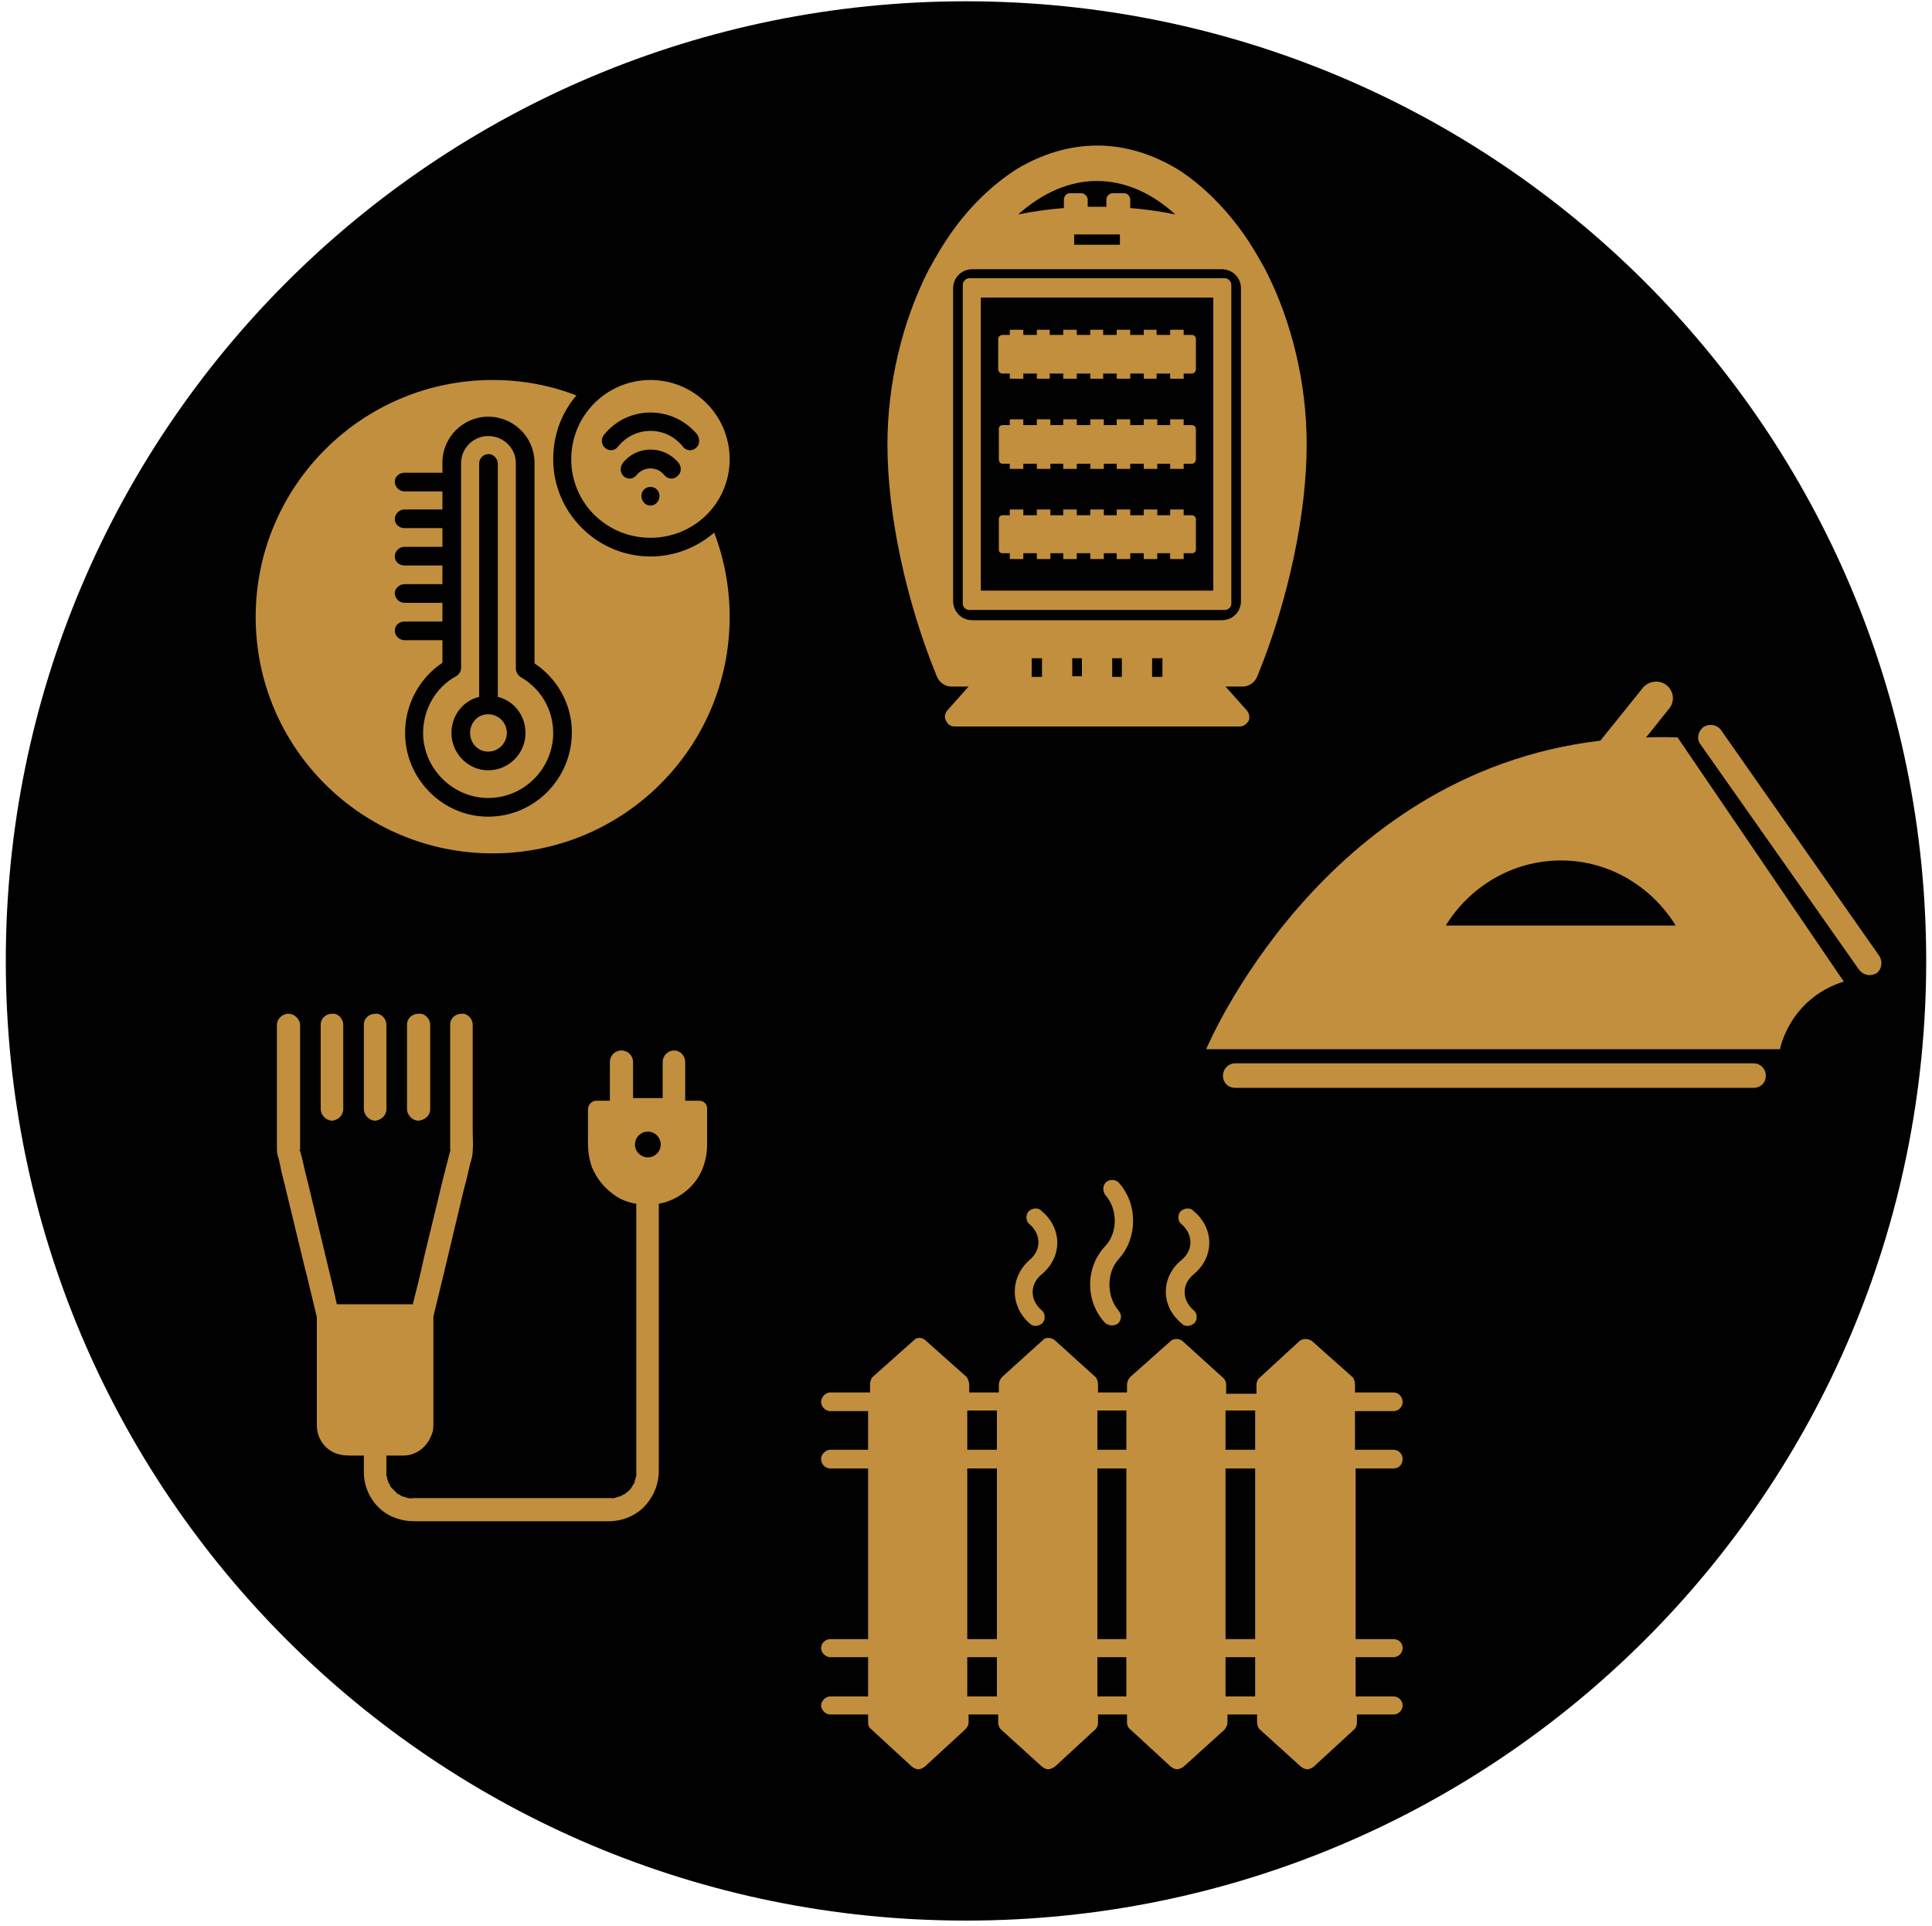
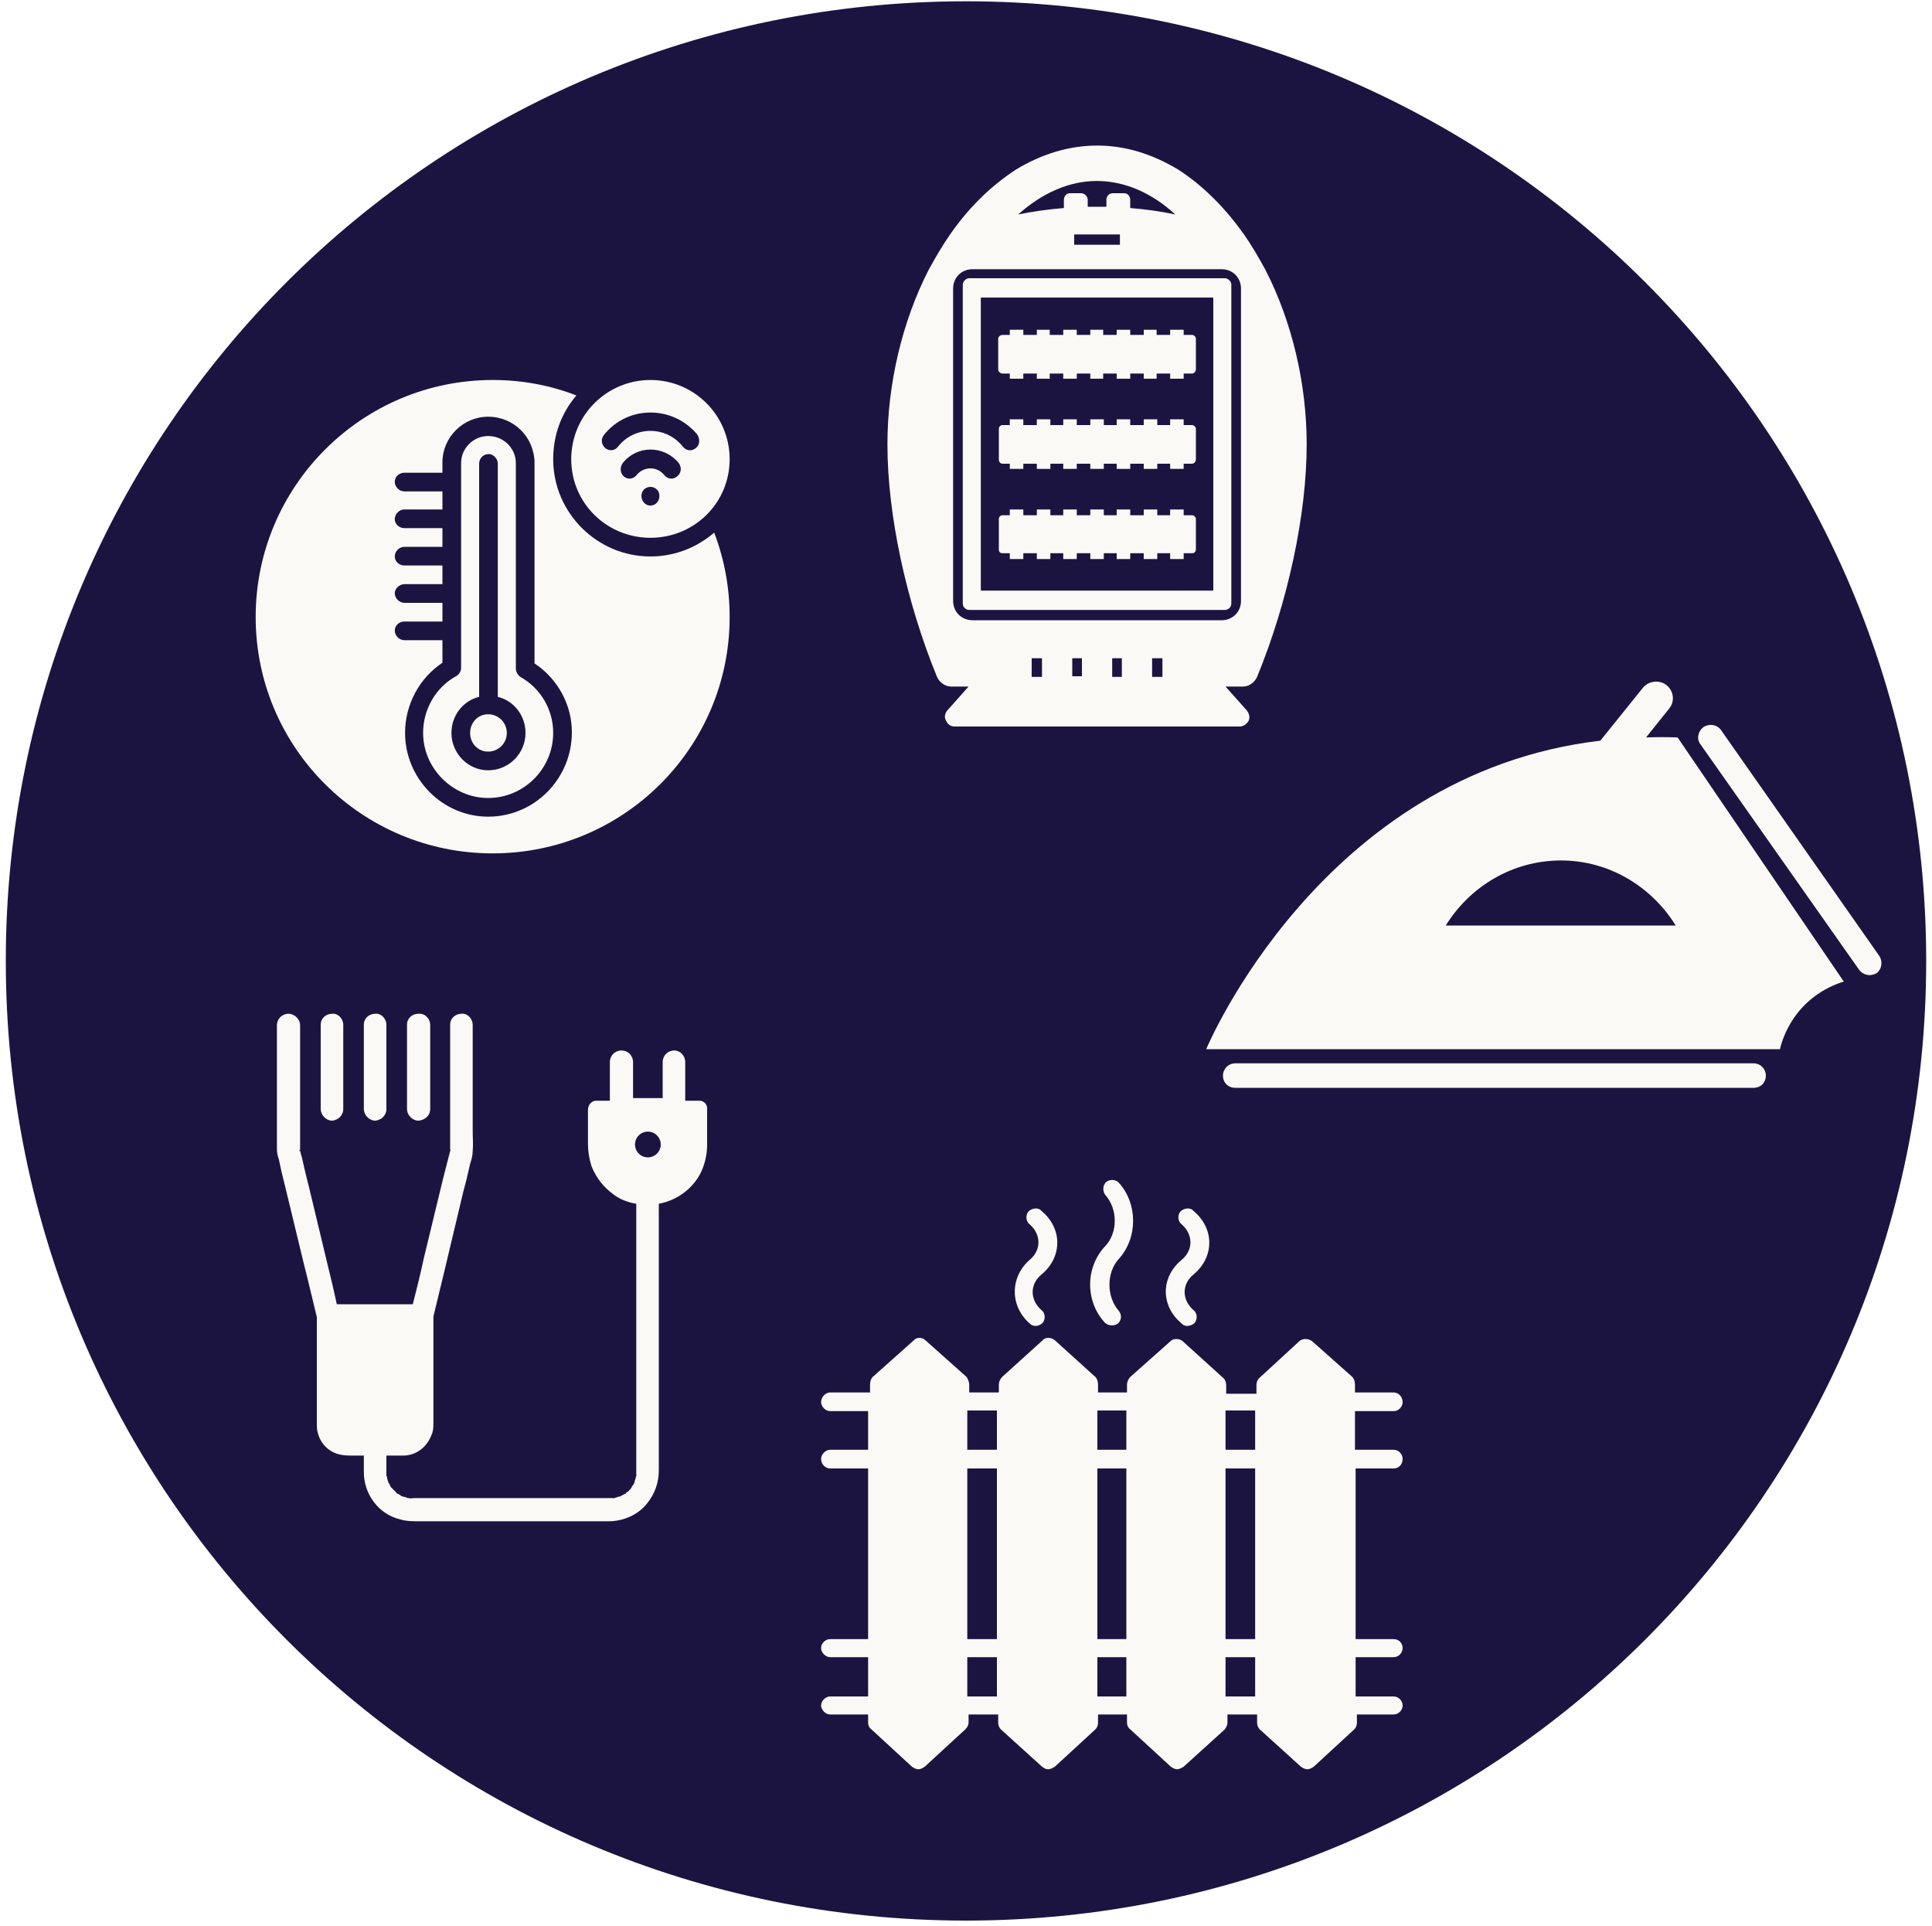
<svg xmlns="http://www.w3.org/2000/svg" version="1.2" viewBox="0 0 300 299" width="300" height="299">
  <style>
- 		.s0 { fill: #010101 } 
- 		.s1 { fill: #c18f3e } 
+ 		.s0 { fill: #1c1440 } 
+ 		.s1 { fill: #faf9f6 } 
	</style>
  <g id="Layer">
    <path id="Layer" class="s0" d="m150 298.2c-82.5 0-149.1-66.6-149.1-149 0-82.4 66.6-149 149.1-149 82.4 0 149.1 66.6 149.1 149 0 82.4-66.7 149-149.1 149z" />
    <g id="Layer">
      <path id="Layer" fill-rule="evenodd" class="s1" d="m202.9 69c0 10.9-2.9 24.4-7.7 36.1-0.4 0.9-1.3 1.5-2.2 1.5h-2.7l3.3 3.7c0.4 0.5 0.5 1.1 0.3 1.6-0.3 0.5-0.8 0.9-1.4 0.9h-44.3c-0.6 0-1.1-0.4-1.3-0.9-0.3-0.5-0.2-1.1 0.2-1.6l3.3-3.7h-2.7c-0.9 0-1.8-0.6-2.2-1.5-4.8-11.7-7.7-25.2-7.7-36.1 0-9.4 2.3-19.1 6.4-27.1 1.1-2 2.2-3.9 3.4-5.6 3-4.3 6.5-7.6 10.2-10 4-2.4 8.2-3.7 12.6-3.7 4.3 0 8.5 1.3 12.5 3.7 3.6 2.3 7 5.6 9.9 9.6l0.3 0.4c1.2 1.7 2.3 3.6 3.4 5.6 4.1 8 6.4 17.6 6.4 27.1zm-44.8-35.7q3.4-0.7 7.1-1v-1.3c0-0.5 0.4-1 0.9-1h1.8c0.5 0 1 0.5 1 1v1.1q0.7 0 1.4 0 0.8 0 1.5 0v-1.1c0-0.5 0.4-1 1-1h1.8c0.5 0 0.9 0.5 0.9 1v1.3q3.7 0.3 7 1c-3.7-3.4-7.9-5.2-12.2-5.2-4.2 0-8.4 1.8-12.2 5.2zm8.7 4.7h7.1v-1.6h-7.1zm-5 64.2h-1.6v2.9h1.6zm6.2 0h-1.5v2.8h1.5zm6.2 0h-1.5v2.9h1.5zm6.3 0h-1.6v2.9h1.6zm-32.5-8.9c0 1.7 1.3 3 3 3h38.7c1.7 0 3-1.3 3-3v-48.5c0-1.7-1.3-3-3-3h-38.7c-1.7 0-3 1.3-3 3z" />
      <path id="Layer" fill-rule="evenodd" class="s1" d="m149.5 44.2c0-0.5 0.5-1 1-1h39.7c0.5 0 1 0.5 1 1v49.5c0 0.6-0.5 1-1 1h-39.7c-0.5 0-1-0.4-1-1zm38.9 2.1q0-0.1-0.1-0.1h-35.9q-0.1 0-0.1 0.1v45.3q0 0.1 0.1 0.1h35.9q0.1 0 0.1-0.1z" />
      <path id="Layer" class="s1" d="m185.7 52.6v4.7c0 0.4-0.3 0.7-0.6 0.7h-1.3v0.8h-2.1v-0.8h-2.1v0.8h-2v-0.8h-2.1v0.8h-2.1v-0.8h-2.1v0.8h-2v-0.8h-2.1v0.8h-2.1v-0.8h-2.1v0.8h-2v-0.8h-2.1v0.8h-2.1v-0.8h-1.1c-0.4 0-0.7-0.3-0.7-0.7v-4.7c0-0.3 0.3-0.6 0.7-0.6h1.1v-0.8h2.1v0.8h2.1v-0.8h2v0.8h2.1v-0.8h2.1v0.8h2.1v-0.8h2v0.8h2.1v-0.8h2.1v0.8h2.1v-0.8h2v0.8h2.1v-0.8h2.1v0.8h1.3c0.3 0 0.6 0.3 0.6 0.6z" />
      <path id="Layer" class="s1" d="m185.7 66.6v4.7c0 0.4-0.3 0.7-0.6 0.7h-1.3v0.8h-2.1v-0.8h-2v0.8h-2.1v-0.8h-2.1v0.8h-2.1v-0.8h-2v0.8h-2.1v-0.8h-2.1v0.8h-2.1v-0.8h-2v0.8h-2.1v-0.8h-2.1v0.8h-2.1v-0.8h-1.1c-0.4 0-0.6-0.3-0.6-0.7v-4.7c0-0.3 0.2-0.6 0.6-0.6h1.1v-0.9h2.1v0.9h2.1v-0.9h2.1v0.9h2v-0.9h2.1v0.9h2.1v-0.9h2.1v0.9h2v-0.9h2.1v0.9h2.1v-0.9h2.1v0.9h2v-0.9h2.1v0.9h1.3c0.3 0 0.6 0.3 0.6 0.6z" />
      <path id="Layer" class="s1" d="m185.7 80.6v4.7c0 0.4-0.3 0.6-0.6 0.6h-1.3v0.9h-2.1v-0.9h-2v0.9h-2.1v-0.9h-2.1v0.9h-2.1v-0.9h-2v0.9h-2.1v-0.9h-2.1v0.9h-2.1v-0.9h-2v0.9h-2.1v-0.9h-2.1v0.9h-2.1v-0.9h-1.1c-0.4 0-0.6-0.2-0.6-0.6v-4.7c0-0.3 0.2-0.6 0.6-0.6h1.1v-0.9h2.1v0.9h2.1v-0.9h2.1v0.9h2v-0.9h2.1v0.9h2.1v-0.9h2.1v0.9h2v-0.9h2.1v0.9h2.1v-0.9h2.1v0.9h2v-0.9h2.1v0.9h1.3c0.3 0 0.6 0.3 0.6 0.6z" />
    </g>
    <g id="Layer">
      <g id="Layer">
        <path id="Layer" fill-rule="evenodd" class="s1" d="m210.5 228v26.5h5.9c0.8 0 1.4 0.6 1.4 1.4 0 0.7-0.6 1.4-1.4 1.4h-5.9v6.1h5.9c0.8 0 1.4 0.7 1.4 1.4 0 0.7-0.6 1.4-1.4 1.4h-5.7v1.3c0 0.3-0.1 0.7-0.4 1l-6.3 5.8c-0.3 0.2-0.6 0.4-1 0.4-0.4 0-0.7-0.2-1-0.4l-6.4-5.8c-0.2-0.2-0.4-0.6-0.4-1v-1.3h-4.6v1.3c0 0.3-0.2 0.7-0.4 1l-6.4 5.8c-0.3 0.2-0.7 0.4-1 0.4-0.4 0-0.7-0.2-1-0.4l-6.3-5.8c-0.3-0.2-0.5-0.6-0.5-1v-1.3h-4.5v1.3c0 0.3-0.1 0.7-0.4 1l-6.3 5.8c-0.3 0.2-0.7 0.4-1 0.4-0.5 0-0.7-0.2-1-0.4l-6.4-5.8c-0.2-0.2-0.4-0.6-0.4-1v-1.3h-4.6v1.3c0 0.3-0.2 0.7-0.5 1l-6.3 5.8c-0.3 0.2-0.6 0.4-1 0.4-0.4 0-0.7-0.2-1-0.4l-6.3-5.8c-0.3-0.2-0.5-0.6-0.5-1v-1.3h-5.9c-0.7 0-1.4-0.7-1.4-1.4 0-0.7 0.7-1.4 1.4-1.4h5.9v-6.1h-5.9c-0.7 0-1.4-0.7-1.4-1.4 0-0.8 0.7-1.4 1.4-1.4h5.9v-26.5h-5.9c-0.7 0-1.4-0.6-1.4-1.5 0-0.7 0.7-1.4 1.4-1.4h5.9v-6h-5.9c-0.7 0-1.4-0.7-1.4-1.4 0-0.8 0.7-1.5 1.4-1.5h6.2v-1.2c0-0.4 0.1-0.9 0.4-1.2l6.4-5.7c0.4-0.5 1.3-0.5 1.8 0l6.4 5.7c0.2 0.3 0.4 0.8 0.4 1.2v1.2h4.6v-1.2c0-0.4 0.2-0.9 0.5-1.2l6.3-5.7c0.4-0.5 1.3-0.5 1.9 0l6.3 5.7c0.3 0.3 0.4 0.8 0.4 1.2v1.2h4.5v-1.2c0-0.4 0.2-0.9 0.5-1.2l6.3-5.6c0.4-0.4 1.3-0.4 1.8 0l6.4 5.8c0.3 0.3 0.4 0.7 0.4 1.1v1.3h4.7v-1.3c0-0.4 0.1-0.8 0.4-1.1l6.3-5.8c0.5-0.4 1.3-0.4 1.9 0l6.3 5.6c0.3 0.3 0.4 0.8 0.4 1.2v1.2h6c0.8 0 1.4 0.7 1.4 1.5 0 0.7-0.6 1.4-1.4 1.4h-6v6h6c0.8 0 1.4 0.7 1.4 1.4 0 0.9-0.6 1.5-1.4 1.5zm-60.3 35.4h4.6v-6.1h-4.6zm0-8.9h4.6v-26.5h-4.6zm0-29.4h4.6v-6.1h-4.6zm20.2 38.3h4.5v-6.1h-4.5zm0-8.9h4.5v-26.5h-4.5zm0-29.4h4.5v-6.1h-4.5zm19.9 38.3h4.6v-6.1h-4.6zm0-8.9h4.6v-26.5h-4.6zm0-29.4h4.6v-6.1h-4.6z" />
      </g>
      <g id="Layer">
        <path id="Layer" class="s1" d="m159.9 205.5c0.6 0.6 1.5 0.4 2-0.1 0.5-0.6 0.4-1.6-0.2-2-1.8-1.6-1.8-4 0-5.5 3.3-2.7 3.3-7.2 0-9.9-0.5-0.6-1.5-0.4-2 0.1-0.5 0.6-0.4 1.6 0.2 2 1.8 1.6 1.8 4 0 5.5-3.1 2.7-3.1 7.2 0 9.9z" />
      </g>
      <g id="Layer">
        <path id="Layer" class="s1" d="m171.6 205.4c0.6 0.5 1.4 0.5 2 0.1 0.6-0.6 0.6-1.4 0.1-2-1.9-2.2-1.9-5.9 0-8 3-3.3 3-8.6 0-11.9-0.5-0.5-1.4-0.5-1.9-0.1-0.6 0.5-0.6 1.4-0.2 2 2 2.2 2 5.9 0 8-3.1 3.3-3.1 8.6 0 11.9z" />
      </g>
      <g id="Layer">
        <path id="Layer" class="s1" d="m183.5 205.5c0.5 0.6 1.5 0.4 2-0.1 0.5-0.6 0.4-1.6-0.2-2-1.8-1.6-1.8-4 0-5.5 3.3-2.7 3.3-7.2 0-9.9-0.5-0.6-1.5-0.4-2 0.1-0.5 0.6-0.4 1.6 0.2 2 1.8 1.6 1.8 4 0 5.5-3.3 2.7-3.3 7.2 0 9.9z" />
      </g>
    </g>
    <g id="Layer">
      <path id="Layer" class="s1" d="m66.8 172.2q0-5.7 0-11.5 0-0.8 0-1.6c0-0.9-0.8-1.8-1.8-1.7-1 0-1.8 0.7-1.8 1.7q0 5.8 0 11.5 0 0.8 0 1.6c0 0.9 0.8 1.8 1.8 1.8 1-0.1 1.8-0.8 1.8-1.8z" />
      <path id="Layer" class="s1" d="m49.8 159.1q0 5.8 0 11.5 0 0.8 0 1.6c0 0.9 0.8 1.8 1.8 1.8 0.9-0.1 1.7-0.8 1.7-1.8q0-5.7 0-11.5 0-0.8 0-1.6c0-0.9-0.8-1.8-1.7-1.7-1 0-1.8 0.7-1.8 1.7z" />
      <path id="Layer" class="s1" d="m60 172.2q0-5.7 0-11.5 0-0.8 0-1.6c0-0.9-0.8-1.8-1.7-1.7-1 0-1.8 0.7-1.8 1.7q0 5.8 0 11.5 0 0.8 0 1.6c0 0.9 0.8 1.8 1.8 1.8 0.9-0.1 1.7-0.8 1.7-1.8z" />
      <path id="Layer" fill-rule="evenodd" class="s1" d="m109.8 172.3c0 0.9 0 4.5 0 5.4q0 2.2-0.9 4.2c-1.2 2.6-3.8 4.5-6.6 5v41.4c0 1.9-0.6 3.6-1.8 5.1-1.4 1.8-3.7 2.8-6 2.8h-29.4c-1 0-2 0-3-0.3-3.3-0.8-5.6-3.9-5.6-7.3q0-1.3 0-2.6h-2c-1 0-2-0.1-2.9-0.6-1.5-0.8-2.4-2.4-2.4-4.1q0-0.6 0-1.3v-15.5c-0.7-2.8-1.3-5.5-2-8.2q-1.5-6.2-3-12.4-0.5-1.9-0.9-3.9c-0.2-0.5-0.3-1.1-0.3-1.6v-19.2c0-1 0.8-1.8 1.8-1.8 0.9 0 1.8 0.8 1.8 1.8v16.2c0 1.1 0 2.2 0 3.2q0 0 0 0-0.1-0.1-0.1-0.2c0-0.1 0 0.6 0.1 0.3q0 0 0-0.1 0.1 0.6 0.3 1.2 0.5 2.3 1.1 4.6 1.5 6.2 3 12.5 0.7 2.8 1.3 5.6h11.8c0.6-2.4 1.2-4.7 1.7-7.1q1.5-6.2 3-12.4 0.5-1.9 1-3.9 0.1-0.3 0.1-0.5 0 0.1 0 0.1c0 0.3 0.1-0.5 0.1-0.3q-0.1 0.1-0.1 0.2c0-0.1 0-19.4 0-19.5 0-1 0.8-1.7 1.8-1.7 0.9-0.1 1.7 0.8 1.7 1.7v16.4c0 1.1 0.1 2.2 0 3.2 0 0.7-0.2 1.4-0.4 2q-0.5 2.3-1.1 4.5-1.5 6.3-3 12.6-0.8 3.3-1.6 6.6c0 0 0 16.4 0 16.4 0 0.7 0 1.4-0.3 2-0.7 1.9-2.4 3.2-4.4 3.2q-1.3 0-2.6 0c0 0.8 0 1.7 0 2.5q0 0.3 0 0.6 0 0 0 0c-0.1-0.4 0 0.3 0 0q0 0.1 0.1 0.2c0 0.2 0 0.3 0.1 0.5q0 0.1 0.1 0.3 0 0.1 0 0.1c0.1 0.1 0.2 0.2 0.2 0.3q0.1 0.2 0.2 0.4c0 0 0.1 0.1 0.1 0.1q0.4 0.4 0.8 0.8 0 0 0 0-0.1 0-0.1 0c0 0 0.3 0.2 0.1 0q0.1 0.1 0.1 0.1 0.2 0.1 0.4 0.2c0.1 0.1 0.2 0.2 0.3 0.2 0 0 0.1 0.1 0.2 0.1q-0.1 0-0.2-0.1 0.1 0 0.2 0.1 0.1 0 0.2 0 0.3 0.1 0.5 0.2 0.1 0 0.3 0 0.1 0 0.1 0c-0.1 0-0.2 0-0.2 0 0 0.1 0.7 0 0.9 0h30.3q0.2 0 0.3 0 0.1 0 0.3 0-0.1 0-0.1 0c-0.3 0.1 0.3 0 0.1 0q0 0 0 0 0.2 0 0.4-0.1 0.3-0.1 0.6-0.2 0 0 0 0c0 0-0.1 0.1-0.1 0.1 0 0 0.3-0.1 0.1-0.1q0.1 0 0.1 0c0.1-0.1 0.5-0.3 0.8-0.4-0.1 0-0.1 0 0.1-0.2q0.1 0 0.2-0.1 0.1-0.1 0.3-0.3 0.1-0.1 0.2-0.2 0 0-0.1 0 0.1 0 0.1-0.1 0.1 0 0.1-0.1 0-0.1 0.1-0.2 0.2-0.2 0.3-0.5 0 0 0-0.1c0 0.2 0.1 0 0.1-0.1 0 0-0.1 0.1-0.1 0.1q0 0 0 0 0.2-0.5 0.3-1c0 0.3 0.1-0.4 0 0q0 0 0 0 0-0.2 0-0.3 0-0.1 0-0.2v-0.1q0-2.4 0-4.9v-36.7c-1.3-0.2-2.6-0.7-3.6-1.5q-2.2-1.6-3.3-4.2c-0.4-1.2-0.6-2.4-0.6-3.7v-5.2c0-0.8 0.6-1.4 1.3-1.4h2.1v-6c0-1 0.8-1.8 1.8-1.8 1 0 1.8 0.8 1.8 1.8v5.6h4.6v-5.6c0-1 0.8-1.8 1.8-1.8 0.9 0 1.7 0.8 1.7 1.8v6h2.2c0.7 0 1.3 0.6 1.2 1.4zm-12.6 59.6q0 0 0 0 0 0 0 0zm-1.9 0.7q0 0 0 0 0 0 0 0zm-32.7-0.2q0 0 0 0 0 0 0 0zm-2.6-3.3q0 0 0 0 0 0 0 0zm42.6-51.4c0-1.1-0.9-2-2-2-1.1 0-2 0.9-2 2 0 1.1 0.9 2 2 2 1.1 0 2-0.9 2-2z" />
    </g>
    <g id="Layer">
      <path id="Layer" class="s1" d="m291.8 148.4l-24.6-35.1c-0.6-0.8-1.8-1-2.7-0.4-0.8 0.6-1.1 1.8-0.5 2.6l24.7 35.1c0.4 0.5 1 0.8 1.6 0.8 0.4 0 0.7-0.1 1.1-0.3 0.8-0.6 1-1.8 0.4-2.7z" />
      <path id="Layer" class="s1" d="m272.3 165.1h-80.5c-1.1 0-1.9 0.9-1.9 1.9 0 1.1 0.8 1.9 1.9 1.9h80.5c1.1 0 1.9-0.8 1.9-1.9 0-1-0.8-1.9-1.9-1.9z" />
      <path id="Layer" fill-rule="evenodd" class="s1" d="m260.5 114.5l25.8 37.9c-8.5 2.7-9.9 10.5-9.9 10.5h-89.1c0 0 17.8-42.8 61.2-47.9l6.6-8.2c0.9-1.1 2.6-1.3 3.7-0.4 1.1 0.9 1.3 2.5 0.4 3.6l-3.6 4.5q2.4-0.1 4.9 0zm-0.3 29.2c-3.7-6-10.3-10.1-17.8-10.1-7.6 0-14.2 4.1-17.9 10.1z" />
    </g>
    <g id="Layer">
      <g id="Layer">
        <g id="Layer">
          <path id="Layer" fill-rule="evenodd" class="s1" d="m110.9 82.7c1.6 4.2 2.4 8.6 2.4 13.1 0 20.3-16.5 36.7-36.8 36.7-20.3 0-36.8-16.4-36.8-36.7 0-20.3 16.5-36.8 36.8-36.8 4.5 0 8.9 0.8 13 2.4-2.3 2.7-3.6 6.1-3.6 9.9 0 8.3 6.8 15.1 15.1 15.1 3.8 0 7.2-1.4 9.9-3.7zm-22.1 31c0-4.3-2.2-8.3-5.8-10.7v-31.1c0-4-3.2-7.2-7.2-7.2-3.9 0-7.1 3.2-7.1 7.1v1.6h-5.9c-0.8 0-1.5 0.6-1.5 1.4 0 0.8 0.7 1.5 1.5 1.5h5.9v2.8h-5.9c-0.8 0-1.5 0.7-1.5 1.5 0 0.8 0.7 1.4 1.5 1.4h5.9v2.9h-5.9c-0.8 0-1.5 0.7-1.5 1.5 0 0.8 0.7 1.4 1.5 1.4h5.9v2.9h-5.9c-0.8 0-1.5 0.7-1.5 1.4 0 0.8 0.7 1.5 1.5 1.5h5.9v2.9h-5.9c-0.8 0-1.5 0.6-1.5 1.4 0 0.8 0.7 1.5 1.5 1.5h5.9v3.5c-3.6 2.4-5.8 6.5-5.8 10.9 0 7.1 5.8 13 12.9 13 7.2 0 13-5.9 13-13.1z" />
          <path id="Layer" class="s1" d="m75.8 116.7c-1.6 0-2.8-1.3-2.8-2.9 0-1.6 1.2-2.9 2.8-2.9 1.6 0 2.9 1.3 2.9 2.9 0 1.6-1.3 2.9-2.9 2.9z" />
          <path id="Layer" fill-rule="evenodd" class="s1" d="m85.9 113.8c0 5.5-4.5 10.1-10.1 10.1-5.5 0-10.1-4.6-10.1-10.1 0-3.7 2-7.1 5.1-8.8 0.4-0.2 0.8-0.7 0.8-1.3v-31.8c0-2.3 1.9-4.2 4.2-4.2 2.4 0 4.3 1.9 4.3 4.2v31.9c0 0.5 0.3 1 0.7 1.3 3.2 1.8 5.1 5.1 5.1 8.7zm-4.3 0c0-2.7-1.8-5-4.3-5.6v-36.2c0-0.8-0.7-1.5-1.4-1.5-0.9 0-1.5 0.7-1.5 1.5v36.2c-2.5 0.6-4.3 2.9-4.3 5.6 0 3.2 2.6 5.8 5.7 5.8 3.2 0 5.8-2.6 5.8-5.8z" />
          <path id="Layer" fill-rule="evenodd" class="s1" d="m101 83.5c-6.8 0-12.3-5.4-12.3-12.2 0-6.8 5.5-12.3 12.3-12.3 6.8 0 12.3 5.5 12.3 12.3 0 6.8-5.5 12.2-12.3 12.2zm1.4-6.5c0-0.8-0.6-1.4-1.4-1.4-0.8 0-1.4 0.6-1.4 1.4 0 0.8 0.6 1.5 1.4 1.5 0.8 0 1.4-0.7 1.4-1.5zm3-5.1c-2.3-2.8-6.5-2.8-8.7 0-0.5 0.7-0.4 1.6 0.2 2.1 0.6 0.5 1.5 0.4 2-0.3 1.1-1.3 3.1-1.3 4.2 0 0.5 0.7 1.4 0.8 2 0.3 0.7-0.5 0.8-1.4 0.3-2.1zm-10.5-2c0.4 0 0.8-0.2 1.1-0.6 2.6-3.2 7.4-3.2 10 0 0.5 0.7 1.4 0.8 2 0.3 0.7-0.5 0.7-1.4 0.3-2.1-3.8-4.6-10.8-4.6-14.5 0-0.8 1-0.1 2.4 1.1 2.4z" />
        </g>
      </g>
    </g>
  </g>
  <g id="Layer">
    <path id="Layer" class="s0" d="m-274.6 36.4c-68.8 0-124.3-55.5-124.3-124.3 0-68.7 55.5-124.2 124.3-124.2 68.7 0 124.2 55.5 124.2 124.2 0 68.8-55.5 124.3-124.2 124.3z" />
    <g id="Layer">
      <path id="Layer" fill-rule="evenodd" class="s1" d="m-215.9-29.1c0 11.7-8.8 21.6-20.5 22.8v2.6c0.5 0 0.8 0.4 0.8 0.8v16.4c0 0.5-0.3 0.9-0.8 0.9h-4.9c-0.5 0-0.8-0.4-0.8-0.9v-16.4c0-0.4 0.4-0.8 0.8-0.8v-2.6c-12.6-1.3-21.7-12.6-20.3-25.2 1.3-12.6 12.6-21.8 25.2-20.4 11.7 1.3 20.5 11.1 20.5 22.8zm-3.3 0c0-10.9-8.8-19.7-19.6-19.7-10.9 0-19.7 8.8-19.7 19.7 0 10.9 8.8 19.7 19.7 19.7 10.8 0 19.6-8.8 19.6-19.7zm-18.8-17.3c-0.5 2.3-0.7 5.4 0.8 7.2q2.3 2.7 0.2 6.5-0.9-0.5-1.8-0.5-0.9 0-1.7 0.4c-3.4-6.3 0-11.2 2.5-13.6zm7.5 1.3c8.8 4.6 12.2 15.5 7.7 24.3-1.2-3.8-4.3-9.4-12.1-9.5q-0.3-0.8-0.8-1.4c1.9-3.1 1.8-6.2-0.2-8.6-1-1.1-1.1-3.6-0.3-6.6 2 0.3 3.9 0.9 5.7 1.8zm5.8 27.2c-1.2 1.6-2.8 3-4.5 4-8.3 5.4-19.5 2.9-24.8-5.5q1.8 0.4 3.7 0.5c4.4 0.1 8.5-2.3 10.5-6.2q0.9 0.2 1.7 0c1.8 3.2 4.4 4.7 7.5 4.1 1.4-0.2 3.6 0.9 5.9 3.1zm-29.6-3.2c2.3-0.8 5.1-2.1 5.9-4.4q1.2-3.3 5.5-3.4c0.1 1.3 0.7 2.4 1.7 3.1-3.8 6.1-9.7 5.6-13.1 4.7zm16.3 22.3c0-0.4-0.4-0.8-0.8-0.8-0.5 0-0.8 0.4-0.8 0.8 0 0.5 0.3 0.9 0.8 0.9 0.4 0 0.8-0.4 0.8-0.9zm-1.7-7.3v2.4h1.7v-2.4zm0.8-25.4c1.4 0 2.5 1.1 2.5 2.4 0 1.4-1.1 2.5-2.5 2.5-1.4 0-2.5-1.1-2.4-2.5q0 0 0 0c0-1.3 1.1-2.4 2.4-2.4q0 0 0 0zm14.6 11.8c-1.6-1.4-3.8-2.9-5.9-2.9q-0.4 0-0.7 0-3.6 0.6-5.7-3.1c1-0.6 1.6-1.7 1.8-2.9 7.1 0.1 9.6 5.6 10.5 8.9zm-31.3-2.7c-0.8-1.9-1.2-3.9-1.3-5.9-0.5-9.9 7.3-18.4 17.2-18.8-2.6 2.8-6.1 8.3-2.2 15.2q-0.5 0.6-0.8 1.4c-3.7 0-6.2 1.5-7.3 4.5-0.7 1.9-3.9 3.1-5.6 3.6zm30.6 39.7q0 0.2 0 0.3c0 0.5-0.3 0.9-0.8 0.9h-26.2q-0.2-0.1-0.4-0.1c-0.4-0.2-0.5-0.7-0.3-1.1l4.1-8.2c0.1-0.3 0.4-0.5 0.7-0.5h4.1v4.9c0 1.4 1.1 2.5 2.5 2.5h4.9c1.3 0 2.4-1.1 2.4-2.5v-4.9h4.9c0.4 0 0.7 0.2 0.8 0.5z" />
    </g>
    <g id="Layer">
      <path id="Layer" fill-rule="evenodd" class="s1" d="m-162.5-77.1l-0.2 0.5c-0.8 3.3-2.6 6.2-4.9 8.6l-0.4 0.4c-0.4 0.4-0.8 0.5-1.3 0.5q-0.5 0-1-0.3l-23.6-16.3c-0.6-0.4-0.8-1.2-0.5-1.8l0.7-1.3c-1.5 1.8-3.8 2.9-6.3 2.9-2.5 0-4.8-1.1-6.4-2.9l0.7 1.3c0.4 0.6 0.2 1.4-0.4 1.8l-23.6 16.3q-0.5 0.3-1 0.3c-0.5 0-1-0.2-1.3-0.5l-0.4-0.4c-2.4-2.4-4.1-5.4-5-8.6l-0.1-0.5c-0.2-0.9 0.2-1.8 1-2.1l25.9-12.3c0.7-0.4 1.4-0.1 1.8 0.5l0.7 1.2q-0.4-1.2-0.4-2.6c0-4.1 2.9-7.6 6.7-8.4h-1.3c-0.8 0-1.4-0.5-1.4-1.3l-2.3-28.6c-0.1-0.8 0.5-1.6 1.3-1.9l0.5-0.1c3.3-0.9 6.7-0.9 10 0l0.5 0.1c0.8 0.3 1.4 1.1 1.3 1.9l-2.3 28.6c0 0.7-0.6 1.3-1.3 1.3h-1.4c3.8 0.8 6.7 4.3 6.7 8.4q0 1.4-0.4 2.6l0.7-1.2c0.4-0.6 1.1-0.8 1.8-0.5l25.9 12.3c0.8 0.3 1.2 1.2 1 2.1zm-45.3-9.6l-1.1-1.8-1.2 0.7q-1.7 0.9-3.6 1.3l-1 0.2q0 0.1 0 0.1l2 3.4q0 0 0 0l0.7-0.7c0.8-1 1.8-1.8 2.9-2.4zm6.2-20.7c0.4 1.2 0.6 2.5 0.6 3.8v1.4h2.2v-1.4c0-1.3 0.2-2.6 0.6-3.8l0.3-1q0 0-0.1 0h-3.9q0 0 0 0zm7.7 15c0-3.4-2.7-6.1-6.1-6.1-3.3 0-6.1 2.7-6.1 6.1 0 3.3 2.8 6 6.1 6 3.4 0 6.1-2.7 6.1-6zm8.7 6.1l-1-0.2c-1.3-0.2-2.5-0.7-3.6-1.3l-1.2-0.7-1.1 1.8 1.2 0.8c1.2 0.6 2.2 1.4 3 2.4l0.7 0.7c0 0 0 0 0 0l2-3.4q0-0.1 0-0.1z" />
      <path id="Layer" class="s1" d="m-200-87.7c-2.6 0-4.7-2.1-4.7-4.7 0-2.7 2.1-4.8 4.7-4.8 2.6 0 4.8 2.1 4.8 4.8 0 2.6-2.2 4.7-4.8 4.7z" />
    </g>
    <g id="Layer">
      <path id="Layer" fill-rule="evenodd" class="s1" d="m-381.6-112v21.8h6.5v8.4h2.5l10.3-18.1-7-4c-2.6-1.5-3.5-4.9-2-7.5l1.4-2.3c1.5-2.6 4.8-3.5 7.4-2l14.5 8.3 2.8-4.9c2.8-4.8 9.1-6.5 14-3.7l0.8 0.5c4.8 2.8 6.5 9 3.7 13.9l-12.5 21.7c-2.8 4.7-8.9 6.4-13.7 3.7-0.4-0.1-0.8-0.4-1.1-0.6-4.7-2.8-6.6-9.2-3.6-14l2.8-4.8-4.7-2.6-10.7 18.8c-0.2 0.6-0.8 1-1.5 1h-3.4v9.3h-0.9q-0.1 0.6-0.2 1.3c0 1.5 0.6 3 0.6 4.6 0 1.6-0.6 3.1-0.6 4.6h-3.3c0-1.6 0.6-3.1 0.6-4.6 0-1.5-0.6-3-0.6-4.6q0-0.7 0.1-1.3h-2.3v20.3h-3.3v-63.2zm33.7 27.2l-4.6-0.6 5.5-9.6-3.2-1.8-4.5 7.7c-1.8 3.4-0.9 7.4 2.4 9.4l0.9 0.5c3.2 1.9 7.6 0.8 9.4-2.5l12.5-21.6c1.8-3.2 0.7-7.5-2.6-9.3l-0.8-0.5c-3.2-1.9-7.5-0.8-9.3 2.5l-4.5 7.8 3.8 2.2 4-8.4 4.6 0.6-5.8 10c0.5 1.1 0.5 2.3-0.1 3.4-0.7 1.3-2.2 1.9-3.6 1.6z" />
    </g>
    <g id="Layer">
      <g id="Layer">
        <g id="Layer">
          <path id="Layer" fill-rule="evenodd" class="s1" d="m-263.9-104.8c-2.5 2.5-5.6 4.1-8.9 4.8v12.2q-0.5-0.3-1.1-0.5-0.9-0.4-1.9-0.4h-1.4q-1 0-1.9 0.4c-0.4 0.1-0.7 0.3-1.1 0.5v-12.2c-3.3-0.7-6.4-2.3-8.9-4.8-3.4-3.4-5.2-7.9-5.2-12.6 0-4.8 1.8-9.3 5.2-12.6 3.4-3.4 7.8-5.3 12.6-5.3 4.8 0 9.2 1.9 12.6 5.3 3.4 3.3 5.2 7.8 5.2 12.6 0 4.7-1.8 9.2-5.2 12.6zm4.1-12.6c0-9.3-7.4-16.8-16.7-16.8-9.3 0-16.7 7.5-16.7 16.8 0 9.2 7.4 16.7 16.7 16.7 9.3 0 16.7-7.5 16.7-16.7z" />
          <path id="Layer" class="s1" d="m-276.2-114.8c-1.4 0.2-2.7-0.8-2.9-2.2-0.1-0.7 0.1-1.4 0.5-2 0.4-0.5 1-0.9 1.7-1q0.2 0 0.4 0c0.5 0 1.1 0.2 1.5 0.5q0.4 0.3 0.7 0.7 0.2 0.5 0.3 1c0.3 1.4-0.7 2.7-2.2 3z" />
          <path id="Layer" class="s1" d="m-280.2-116.9q0.1 0.7 0.4 1.2c-0.2 1.1-1.2 2-2.5 2.2l-6.6 0.9q-0.3 0-0.5 0c-0.9 0-1.7-0.2-2.2-0.7-0.6-0.5-0.9-1.2-0.9-1.9v-4.5c0-0.7 0.3-1.3 0.9-1.8 0.7-0.6 1.7-0.9 2.7-0.8l6.6 0.9c1.3 0.2 2.3 1.1 2.5 2.2-0.4 0.7-0.5 1.5-0.4 2.3z" />
          <path id="Layer" class="s1" d="m-271.7-129.8l-0.9 6.6c-0.2 1.3-1.1 2.3-2.2 2.5-0.7-0.3-1.5-0.5-2.3-0.4q-0.6 0.1-1.2 0.4c-1.1-0.2-1.9-1.2-2.1-2.5l-0.9-6.6c-0.2-1 0.1-2 0.7-2.7 0.5-0.6 1.1-0.9 1.8-0.9h4.6c0.7 0 1.3 0.3 1.8 0.9 0.6 0.7 0.9 1.7 0.7 2.7z" />
          <path id="Layer" class="s1" d="m-260.5-119.7v4.6c0 0.7-0.3 1.3-0.9 1.8-0.6 0.5-1.4 0.8-2.2 0.8q-0.3 0-0.5-0.1l-6.6-0.9c-1.4-0.2-2.4-1.1-2.6-2.2 0.4-0.7 0.5-1.4 0.4-2.3q-0.1-0.6-0.4-1.2c0.2-1.1 1.2-1.9 2.6-2.1l6.6-1c1-0.1 2 0.2 2.7 0.8 0.6 0.5 0.9 1.1 0.9 1.8z" />
          <path id="Layer" class="s1" d="m-272.5-102.3c-0.5 0.6-1.1 0.9-1.8 0.9h-4.5c-0.7 0-1.4-0.3-1.9-0.9-0.6-0.7-0.8-1.7-0.7-2.7l0.9-6.6c0.2-1.4 1.1-2.4 2.2-2.6q0.8 0.4 1.7 0.5 0.3 0 0.6-0.1 0.6-0.1 1.2-0.4c1.1 0.2 2 1.2 2.1 2.6l1 6.6c0.1 1-0.1 2-0.8 2.7z" />
          <path id="Layer" fill-rule="evenodd" class="s1" d="m-271.5-83.3c0 2.4-2 4.3-4.3 4.3h-1.4c-2.3 0-4.3-1.9-4.3-4.3 0-2.4 2-4.3 4.3-4.3h1.4c2.3 0 4.3 1.9 4.3 4.3zm-2.1 0c0-0.3-0.3-0.6-0.6-0.6h-4.7c-0.3 0-0.5 0.3-0.5 0.6 0 0.3 0.2 0.5 0.5 0.5h4.7c0.3 0 0.6-0.2 0.6-0.5z" />
        </g>
        <g id="Layer">
          <path id="Layer" class="s1" d="m-274.6-78.1v16.7h-3.8v-16.7q0.5 0.2 1.1 0.2 0 0 0.1 0h1.4q0.1 0 0.1 0 0.6 0 1.1-0.2z" />
          <path id="Layer" class="s1" d="m-262.5-57.2h-28c0.3-1.8 1.8-3.1 3.7-3.1h20.6c1.9 0 3.4 1.3 3.7 3.1z" />
        </g>
      </g>
    </g>
    <g id="Layer">
      <path id="Layer" fill-rule="evenodd" class="s1" d="m-344.3-31.1c0-3.9 3.1-7 7-7h37.6c3.8 0 7 3.1 7 7v37.6c0 3.9-3.2 7-7 7h-37.6c-3.9 0-7-3.1-7-7zm8-0.9c0-1.1-0.9-1.9-1.9-1.9-1.1 0-1.9 0.8-1.9 1.9 0 1 0.8 1.9 1.9 1.9 1 0 1.9-0.9 1.9-1.9zm0 39.5c0-1-0.9-1.9-1.9-1.9-1.1 0-1.9 0.9-1.9 1.9 0 1.1 0.8 1.9 1.9 1.9 1 0 1.9-0.8 1.9-1.9zm39-19.8c0-11.7-9.5-21.1-21.2-21.1-11.7 0-21.2 9.4-21.2 21.1 0 11.8 9.5 21.2 21.2 21.2 11.7 0 21.2-9.4 21.2-21.2zm0.4 19.8c0-1-0.9-1.9-1.9-1.9-1.1 0-1.9 0.9-1.9 1.9 0 1.1 0.8 1.9 1.9 1.9 1 0 1.9-0.8 1.9-1.9zm0-39.5c0-1.1-0.9-1.9-1.9-1.9-1.1 0-1.9 0.8-1.9 1.9 0 1 0.8 1.9 1.9 1.9 1 0 1.9-0.9 1.9-1.9z" />
      <path id="Layer" fill-rule="evenodd" class="s1" d="m-318.5-8.9c-1.9 0-3.4-1.5-3.4-3.4 0-1.8 1.5-3.3 3.4-3.3 1.8 0 3.3 1.5 3.3 3.3 0 1.9-1.5 3.4-3.3 3.4zm1.8-3.4c0-1-0.8-1.8-1.8-1.8-1.1 0-1.9 0.8-1.9 1.8 0 1.1 0.8 1.9 1.9 1.9 1 0 1.8-0.8 1.8-1.9z" />
      <path id="Layer" fill-rule="evenodd" class="s1" d="m-302.7-8.7q-0.6 3.9-3.4 6.5c-1.5 1.3-3.7 1.5-5.3 0.4-1.7-1.2-3.2-2.7-4.6-4.5 1 2.7 2.3 5 3.3 6.5 0.7 1 0.2 2.4-0.9 2.9q-3.7 1.4-7.3 0.3c-1.9-0.6-3.2-2.5-3-4.4q0.3-3.2 1.5-6.2c-1.8 2.2-3.1 4.5-3.9 6.1-0.6 1-2 1.4-2.9 0.6q-3.1-2.5-4-6.2c-0.4-1.9 0.6-3.9 2.4-4.8q2.8-1.3 6.1-1.7c-2.8-0.5-5.5-0.5-7.3-0.4-1.2 0-2.2-1-2-2.2q0.6-4 3.4-6.6c1.5-1.3 3.7-1.4 5.3-0.3q2.6 1.8 4.6 4.4c-1-2.7-2.3-5-3.3-6.5-0.6-1-0.2-2.4 0.9-2.8q3.7-1.4 7.4-0.3c1.9 0.6 3.1 2.4 2.9 4.4q-0.3 3.1-1.5 6.1c1.8-2.1 3.1-4.4 4-6 0.5-1.1 1.9-1.4 2.9-0.7q3.1 2.5 3.9 6.3c0.4 1.9-0.5 3.9-2.3 4.7q-2.9 1.3-6.1 1.8c2.8 0.4 5.4 0.5 7.2 0.4 1.2-0.1 2.2 1 2 2.2zm-10.9-3.6c0-2.7-2.2-4.9-4.9-4.9-2.8 0-5 2.2-5 4.9 0 2.8 2.2 5 5 5 2.7 0 4.9-2.2 4.9-5z" />
    </g>
    <g id="Layer">
      <path id="Layer" fill-rule="evenodd" class="s1" d="m-265.7-188.8c0-1.1 0.9-2 2-2h43c1.1 0 2 0.9 2 2v42.9c0 1.1-0.9 2-2 2h-43c-1.1 0-2-0.9-2-2zm43.4 21.5c0-10.9-8.9-19.8-19.9-19.8-10.9 0-19.8 8.9-19.8 19.8 0 11 8.9 19.9 19.8 19.9 11 0 19.9-8.9 19.9-19.9z" />
      <path id="Layer" class="s1" d="m-242.2-175.2q0.7 0 1.4 0.1 0.9-2.6 2.2-5.2c2.7-5.5-10.3-5.7-10.8-0.9-0.1 1.4 1.4 4.4 3 7.3 1.3-0.8 2.7-1.3 4.2-1.3z" />
      <path id="Layer" class="s1" d="m-233.8-180.5c-1.3 0.6-3.1 3.4-4.8 6.2 1.8 0.9 3.1 2.4 3.8 4.3q2.8-0.5 5.6-0.7c6.1-0.5-0.2-11.8-4.6-9.8z" />
      <path id="Layer" class="s1" d="m-250-167.3c0-1.9 0.7-3.7 1.8-5.1q-1.8-2.2-3.4-4.5c-3.4-5.1-10.1 6.1-6.2 8.9 1.2 0.8 4.5 1 7.8 1q0-0.2 0-0.3z" />
      <path id="Layer" class="s1" d="m-242.2-159.5q-0.7 0-1.3-0.1-1 2.7-2.3 5.2c-2.6 5.5 10.4 5.7 10.8 0.9 0.2-1.4-1.3-4.4-3-7.3-1.2 0.9-2.7 1.3-4.2 1.3z" />
      <path id="Layer" class="s1" d="m-249.5-164.7q-2.8 0.6-5.7 0.7c-6.1 0.5 0.3 11.8 4.6 9.8 1.3-0.6 3.2-3.3 4.8-6.2-1.7-0.9-3-2.4-3.7-4.3z" />
      <path id="Layer" class="s1" d="m-234.3-167.3c0 1.8-0.7 3.6-1.9 5q1.9 2.2 3.5 4.5c3.4 5.1 10-6.1 6.1-8.9-1.1-0.8-4.5-1-7.8-1q0 0.2 0.1 0.4z" />
      <path id="Layer" class="s1" d="m-242.2-161.6c-3.1 0-5.7-2.6-5.7-5.7 0-3.2 2.6-5.8 5.7-5.8 3.2 0 5.8 2.6 5.8 5.8 0 3.1-2.6 5.7-5.8 5.7z" />
    </g>
    <g id="Layer">
      <path id="Layer" fill-rule="evenodd" class="s1" d="m-320.3-159.6c-2.2 0-4-1.8-4-3.9 0-2.2 1.8-4 4-4 2.1 0 3.9 1.8 3.9 4 0 2.1-1.8 3.9-3.9 3.9zm1.1-3.9c0-0.7-0.5-1.2-1.1-1.2-0.7 0-1.2 0.5-1.2 1.2 0 0.6 0.5 1.2 1.2 1.2 0.6 0 1.1-0.6 1.1-1.2z" />
      <path id="Layer" fill-rule="evenodd" class="s1" d="m-343.8-181.9c0.1-2.8 2.3-5 5.1-5h36.8c2.7 0 5 2.2 5 5v36.8c0 2.8-2.3 5-5 5h-36.8c-2.8 0-5-2.2-5-5zm44.8 18.4c0-11.9-9.6-21.5-21.4-21.5-11.9 0-21.5 9.6-21.5 21.5 0 11.9 9.6 21.5 21.5 21.5 11.8 0 21.4-9.6 21.4-21.5zm-39.8-19.5c0-0.6-0.5-1.1-1.1-1.1-0.7 0-1.2 0.5-1.2 1.1 0 0.7 0.5 1.2 1.2 1.2 0.6 0 1.1-0.5 1.1-1.2zm0 39c0-0.6-0.5-1.2-1.1-1.2-0.7 0-1.2 0.6-1.2 1.2 0 0.7 0.5 1.2 1.2 1.2 0.6 0 1.1-0.5 1.1-1.2zm39 0c0-0.6-0.5-1.2-1.1-1.2-0.7 0-1.2 0.6-1.2 1.2 0 0.7 0.5 1.2 1.2 1.2 0.6 0 1.1-0.5 1.1-1.2zm0-39c0-0.6-0.5-1.1-1.1-1.1-0.7 0-1.2 0.5-1.2 1.1 0 0.7 0.5 1.2 1.2 1.2 0.6 0 1.1-0.5 1.1-1.2z" />
      <path id="Layer" class="s1" d="m-324.8-166.2c0.1 0.1 0.2 0.2 0.3 0.5 0.8-1.5 2.3-2.5 4-2.5 0.4-0.6 0.9-1.1 1.2-1.5 1.1-1.4 2.4-2.7 3.5-4.1 0.7-1.1 1.6-2 2.1-3.2 0.4-1.1 0.5-2.4 0.1-3.6-1.1-3.1-5.1-4.4-9-2.9-1.6 0.7-3.2 1.8-4.3 3.5-1.3 2-1.5 4.8-1.2 7.2 0.4 2.6 1.9 4.8 3.3 6.6z" />
      <path id="Layer" class="s1" d="m-313.9-173.7c-2.4 1.1-4 3.1-5.3 5q-0.1 0.1-0.4 0.6c1.7 0.2 3.1 1.4 3.7 2.9 0.7 0.2 1.4 0.5 1.9 0.8 1.7 0.6 3.3 1.4 5.1 2 1.2 0.4 2.3 1 3.7 1 1.2 0.1 2.5-0.2 3.4-0.9 2.6-1.9 2.5-6-0.2-9.3-1.1-1.4-2.8-2.6-4.7-3.1-2.3-0.6-5.1 0-7.2 1z" />
      <path id="Layer" class="s1" d="m-318.3-159.3c-0.6 0.3-1.3 0.5-2 0.5-0.9 0-1.6-0.3-2.3-0.6-0.8 0.3-1.8 0.6-2.5 0.7-1.9 0.4-3.7 0.6-5.4 1.1-1.3 0.3-2.5 0.5-3.7 1.2-1 0.6-1.8 1.5-2.2 2.6-0.9 3 1.8 6.4 6.1 7.5 1.8 0.5 3.8 0.5 5.8-0.1 2.2-0.7 4-2.8 5.2-4.8 1.2-2.2 1.2-4.7 1.1-7-0.1-0.1-0.1-0.6-0.1-1.1z" />
      <path id="Layer" class="s1" d="m-314.7-163.9c-0.1 0-0.5-0.2-1-0.3q0.1 0.3 0 0.7c0 1.3-0.5 2.5-1.4 3.4 0.1 0.9 0 1.8-0.1 2.6-0.1 1.8-0.5 3.6-0.5 5.5-0.1 1.2-0.2 2.5 0.1 3.9 0.3 1.2 0.9 2.2 1.9 2.9 2.5 1.9 6.4 0.4 8.7-3.3 1-1.5 1.6-3.5 1.6-5.5-0.1-2.4-1.5-4.8-3-6.5-1.8-1.9-4.1-2.8-6.3-3.4z" />
      <path id="Layer" class="s1" d="m-324.4-160.2c0 0 0.3-0.1 0.6-0.2-0.8-0.8-1.2-2-1.2-3.1q0-0.7 0.2-1.3c-0.5-0.6-0.9-1.2-1.2-1.8-1-1.4-1.8-3-2.8-4.5-0.8-1-1.3-2.1-2.4-2.9-1-0.7-2.1-1.2-3.4-1.1-3.3 0.1-5.8 3.6-5.7 7.7 0.1 1.8 0.6 3.6 1.9 5.2 1.5 1.8 4.1 2.8 6.5 3.1 2.6 0.4 5.1-0.3 7.5-1.1z" />
    </g>
  </g>
</svg>
